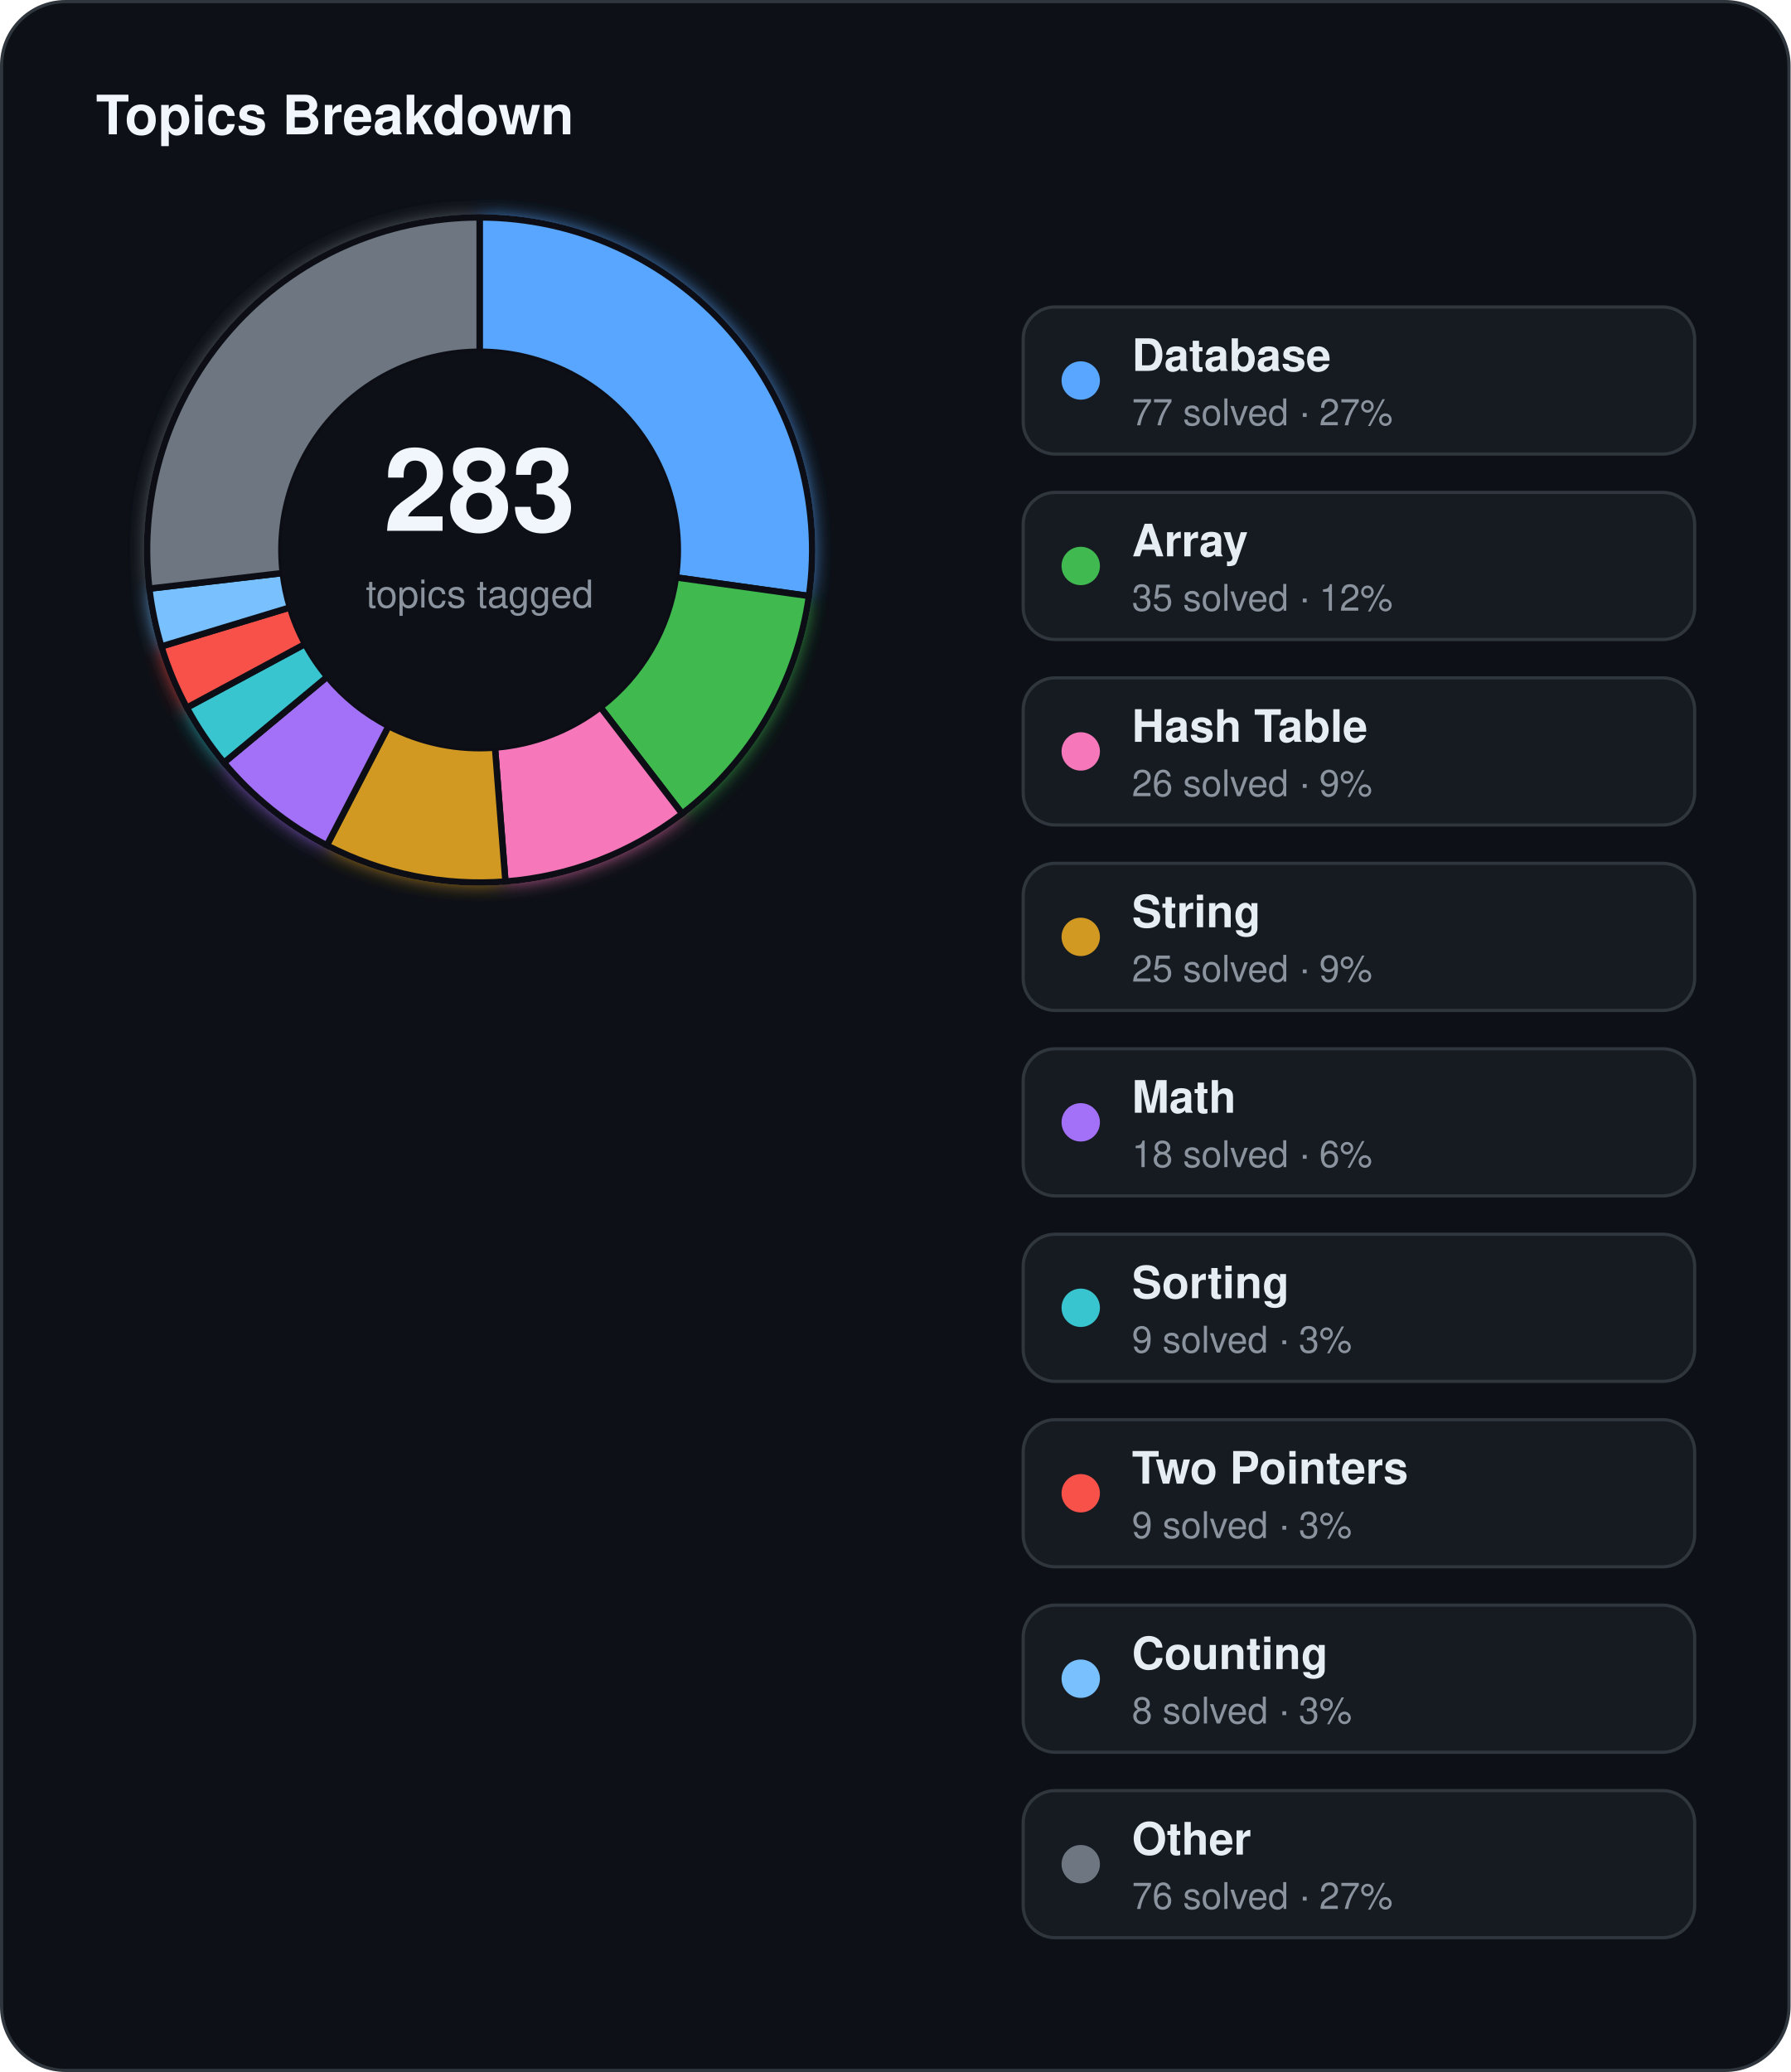
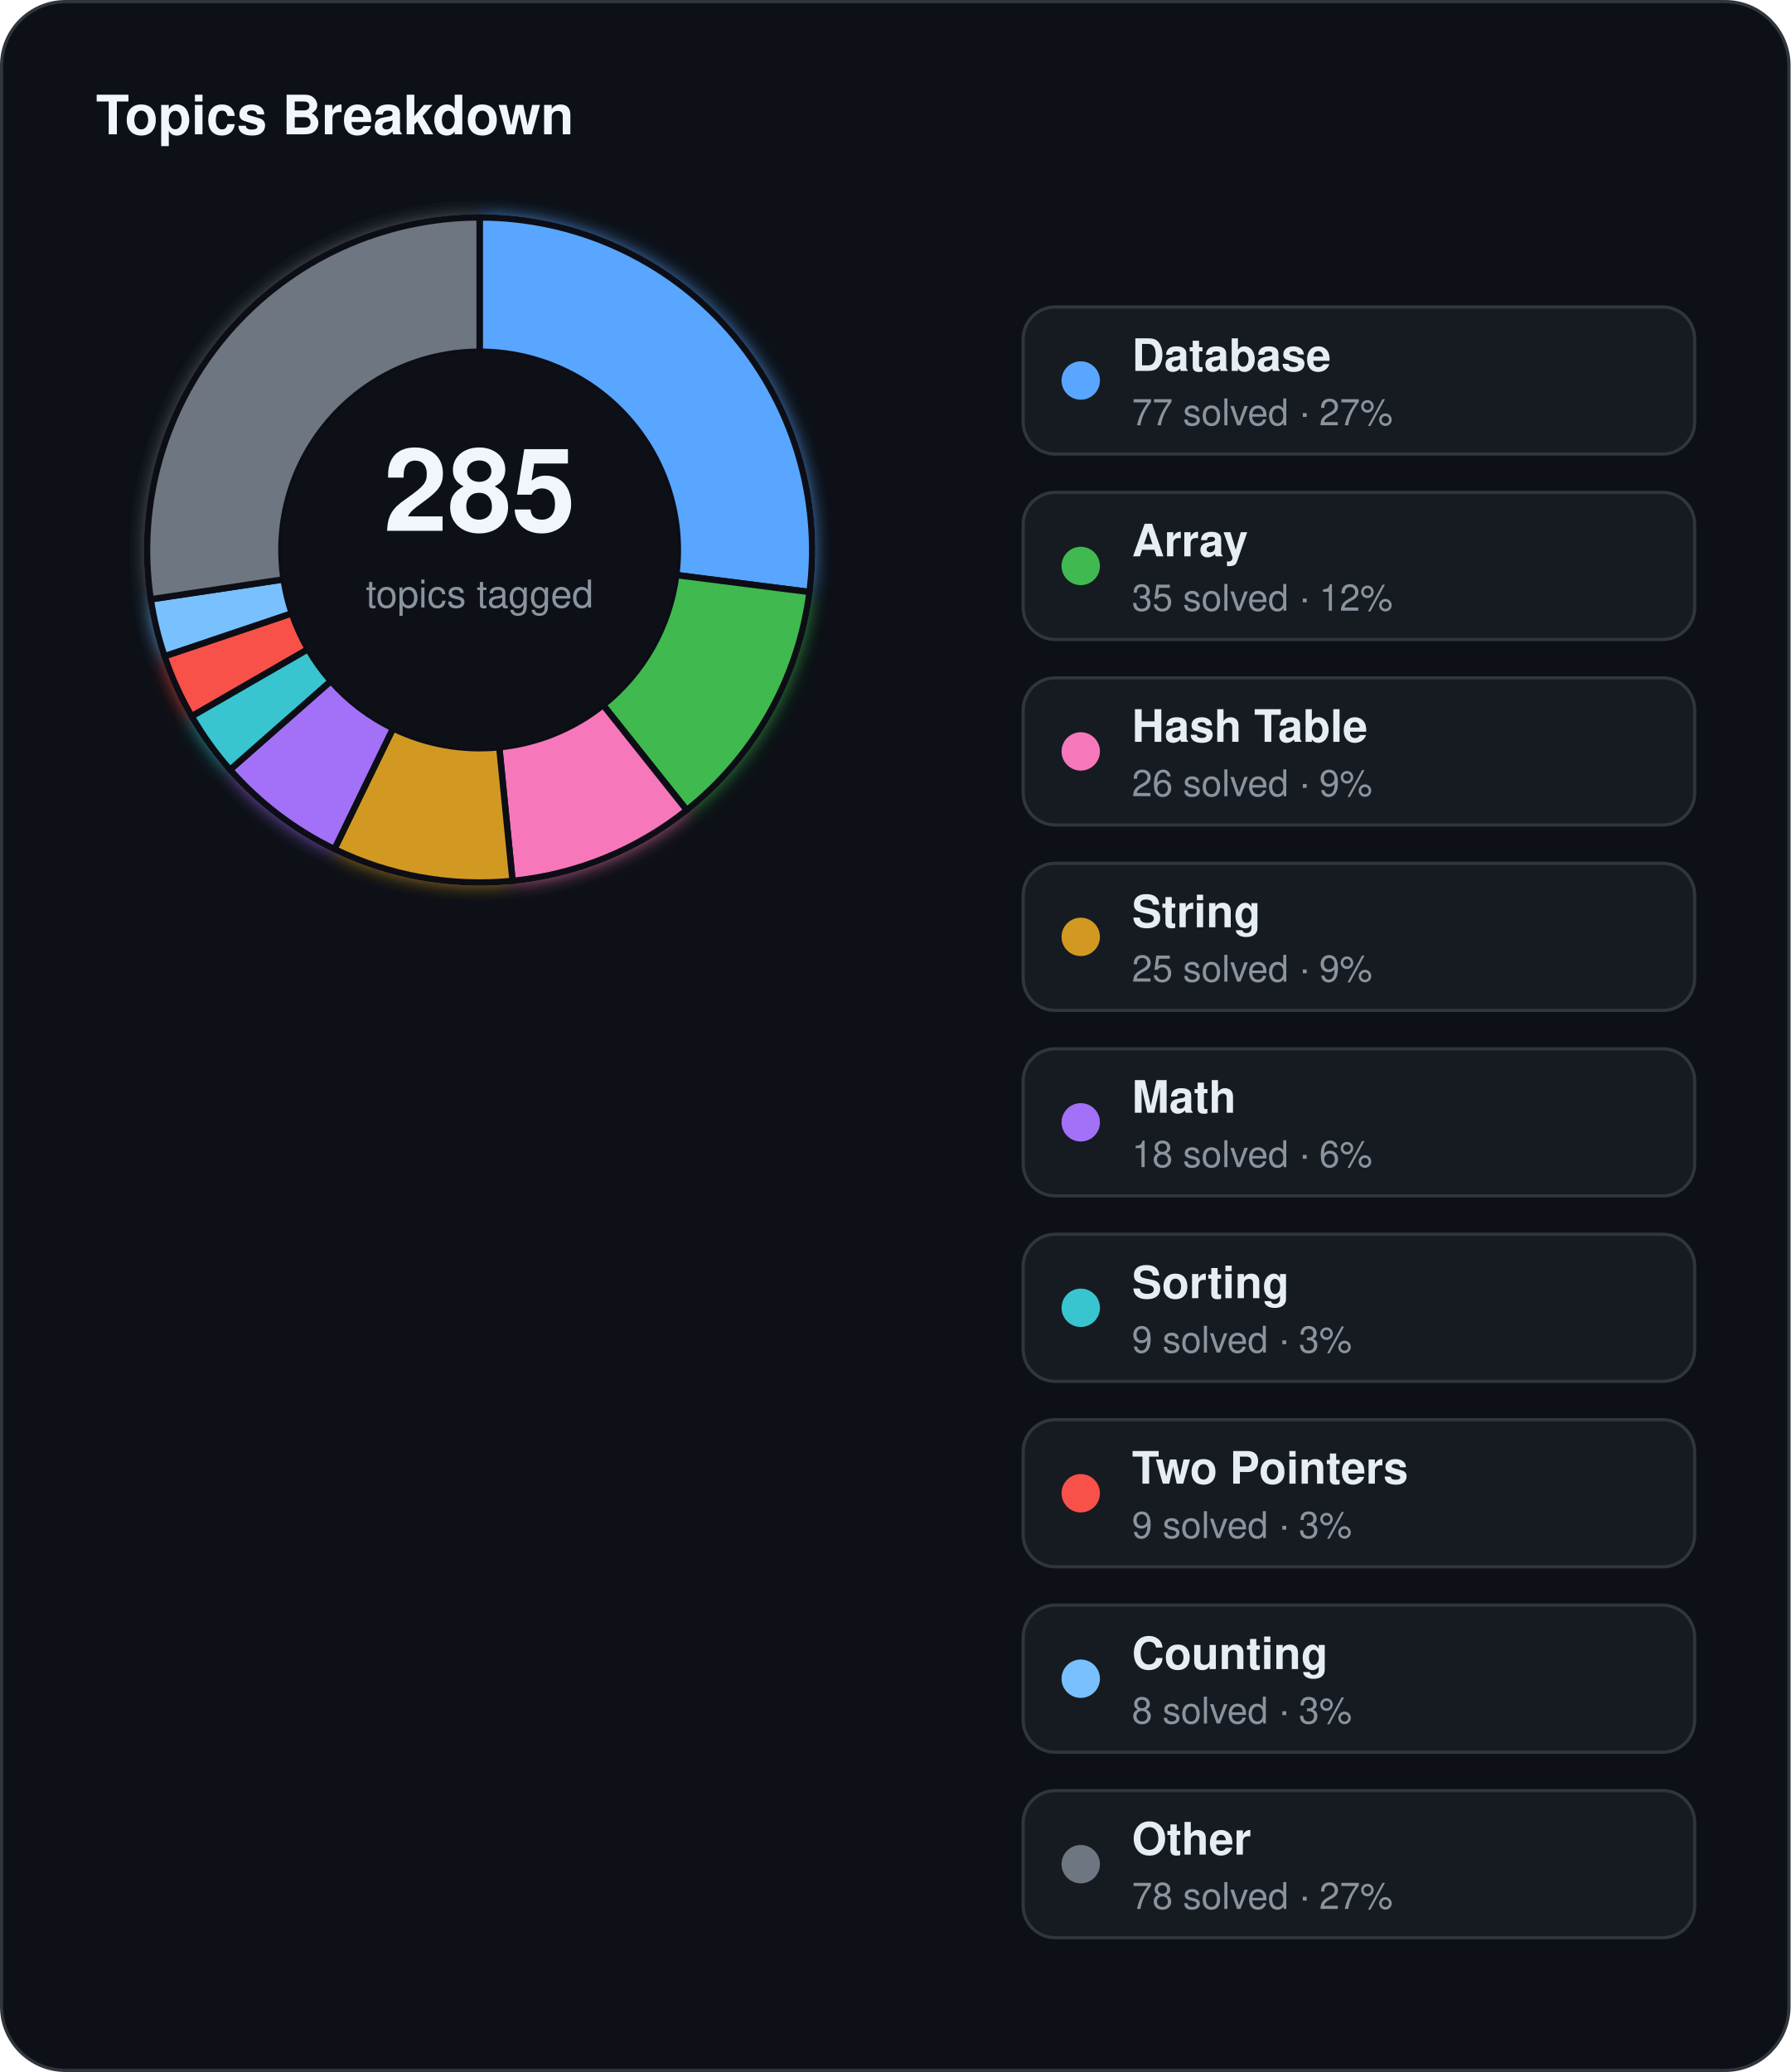
<svg xmlns="http://www.w3.org/2000/svg" width="560" height="648" viewBox="0 0 560 648">
  <defs>
    <filter id="topics-glow" x="-60%" y="-60%" width="220%" height="220%">
      <feGaussianBlur stdDeviation="3" result="blur" />
      <feMerge>
        <feMergeNode in="blur" />
        <feMergeNode in="SourceGraphic" />
      </feMerge>
    </filter>
  </defs>
  <rect x="0.5" y="0.5" width="559" height="647" rx="20" fill="#0d1117" stroke="#30363d" stroke-width="1" />
  <text x="30" y="42" fill="#f0f6fc" font-family="Segoe UI, Helvetica, Arial, sans-serif" font-size="17" font-weight="700">Topics Breakdown</text>
  <g filter="url(#topics-glow)">
-     <path d="M 150.00,68.00 A 104,104 0 0 1 253.00,186.39 L 211.40,180.58 A 62,62 0 0 0 150.00,110.00 Z" fill="#58a6ff" stroke="#0d1117" stroke-width="2" />
-     <path d="M 253.00,186.39 A 104,104 0 0 1 213.35,254.48 L 187.77,221.17 A 62,62 0 0 0 211.40,180.58 Z" fill="#3fb950" stroke="#0d1117" stroke-width="2" />
-     <path d="M 213.35,254.48 A 104,104 0 0 1 158.07,275.69 L 154.81,233.81 A 62,62 0 0 0 187.77,221.17 Z" fill="#f778ba" stroke="#0d1117" stroke-width="2" />
-     <path d="M 158.07,275.69 A 104,104 0 0 1 102.22,264.37 L 121.52,227.07 A 62,62 0 0 0 154.81,233.81 Z" fill="#d29922" stroke="#0d1117" stroke-width="2" />
-     <path d="M 102.22,264.37 A 104,104 0 0 1 70.04,238.51 L 102.33,211.65 A 62,62 0 0 0 121.52,227.07 Z" fill="#a371f7" stroke="#0d1117" stroke-width="2" />
-     <path d="M 70.04,238.51 A 104,104 0 0 1 58.43,221.31 L 95.41,201.40 A 62,62 0 0 0 102.33,211.65 Z" fill="#39c5cf" stroke="#0d1117" stroke-width="2" />
-     <path d="M 58.43,221.31 A 104,104 0 0 1 50.47,202.16 L 90.66,189.98 A 62,62 0 0 0 95.41,201.40 Z" fill="#f85149" stroke="#0d1117" stroke-width="2" />
-     <path d="M 50.47,202.16 A 104,104 0 0 1 46.71,184.09 L 88.42,179.21 A 62,62 0 0 0 90.66,189.98 Z" fill="#79c0ff" stroke="#0d1117" stroke-width="2" />
-     <path d="M 46.71,184.09 A 104,104 0 0 1 150.00,68.00 L 150.00,110.00 A 62,62 0 0 0 88.42,179.21 Z" fill="#6e7681" stroke="#0d1117" stroke-width="2" />
+     <path d="M 150.00,68.00 A 104,104 0 0 1 253.17,185.15 L 211.50,179.84 A 62,62 0 0 0 150.00,110.00 Z" fill="#58a6ff" stroke="#0d1117" stroke-width="2" />
+     <path d="M 253.17,185.15 A 104,104 0 0 1 214.78,253.36 L 188.62,220.50 A 62,62 0 0 0 211.50,179.84 Z" fill="#3fb950" stroke="#0d1117" stroke-width="2" />
+     <path d="M 214.78,253.36 A 104,104 0 0 1 160.30,275.49 L 156.14,233.70 A 62,62 0 0 0 188.62,220.50 Z" fill="#f778ba" stroke="#0d1117" stroke-width="2" />
+     <path d="M 160.30,275.49 A 104,104 0 0 1 104.58,265.56 L 122.92,227.78 A 62,62 0 0 0 156.14,233.70 Z" fill="#d29922" stroke="#0d1117" stroke-width="2" />
+     <path d="M 104.58,265.56 A 104,104 0 0 1 71.95,240.73 L 103.47,212.98 A 62,62 0 0 0 122.92,227.78 Z" fill="#a371f7" stroke="#0d1117" stroke-width="2" />
+     <path d="M 71.95,240.73 A 104,104 0 0 1 59.93,224.00 L 96.31,203.00 A 62,62 0 0 0 103.47,212.98 Z" fill="#39c5cf" stroke="#0d1117" stroke-width="2" />
+     <path d="M 59.93,224.00 A 104,104 0 0 1 51.45,205.23 L 91.25,191.81 A 62,62 0 0 0 96.31,203.00 Z" fill="#f85149" stroke="#0d1117" stroke-width="2" />
+     <path d="M 51.45,205.23 A 104,104 0 0 1 47.15,187.42 L 88.69,181.19 A 62,62 0 0 0 91.25,191.81 Z" fill="#79c0ff" stroke="#0d1117" stroke-width="2" />
+     <path d="M 47.15,187.42 A 104,104 0 0 1 150.00,68.00 L 150.00,110.00 A 62,62 0 0 0 88.69,181.19 Z" fill="#6e7681" stroke="#0d1117" stroke-width="2" />
  </g>
  <circle cx="150" cy="172" r="62" fill="#0d1117" />
-   <text x="150" y="166" text-anchor="middle" fill="#f0f6fc" font-family="Segoe UI, Helvetica, Arial, sans-serif" font-size="36" font-weight="700">283</text>
+   <text x="150" y="166" text-anchor="middle" fill="#f0f6fc" font-family="Segoe UI, Helvetica, Arial, sans-serif" font-size="36" font-weight="700">285</text>
  <text x="150" y="190" text-anchor="middle" fill="#8b949e" font-family="Segoe UI, Helvetica, Arial, sans-serif" font-size="12">topics tagged</text>
  <rect x="320" y="96" width="210" height="46" rx="10" fill="#161b22" stroke="#30363d" stroke-width="1" />
  <circle cx="338" cy="119" r="6" fill="#58a6ff" />
  <text x="354" y="116" fill="#e6edf3" font-family="Segoe UI, Helvetica, Arial, sans-serif" font-size="14" font-weight="600">Database</text>
  <text x="354" y="133" fill="#8b949e" font-family="Segoe UI, Helvetica, Arial, sans-serif" font-size="11.5">77 solved · 27%</text>
  <rect x="320" y="154" width="210" height="46" rx="10" fill="#161b22" stroke="#30363d" stroke-width="1" />
  <circle cx="338" cy="177" r="6" fill="#3fb950" />
  <text x="354" y="174" fill="#e6edf3" font-family="Segoe UI, Helvetica, Arial, sans-serif" font-size="14" font-weight="600">Array</text>
  <text x="354" y="191" fill="#8b949e" font-family="Segoe UI, Helvetica, Arial, sans-serif" font-size="11.5">35 solved · 12%</text>
  <rect x="320" y="212" width="210" height="46" rx="10" fill="#161b22" stroke="#30363d" stroke-width="1" />
  <circle cx="338" cy="235" r="6" fill="#f778ba" />
  <text x="354" y="232" fill="#e6edf3" font-family="Segoe UI, Helvetica, Arial, sans-serif" font-size="14" font-weight="600">Hash Table</text>
  <text x="354" y="249" fill="#8b949e" font-family="Segoe UI, Helvetica, Arial, sans-serif" font-size="11.5">26 solved · 9%</text>
  <rect x="320" y="270" width="210" height="46" rx="10" fill="#161b22" stroke="#30363d" stroke-width="1" />
  <circle cx="338" cy="293" r="6" fill="#d29922" />
  <text x="354" y="290" fill="#e6edf3" font-family="Segoe UI, Helvetica, Arial, sans-serif" font-size="14" font-weight="600">String</text>
  <text x="354" y="307" fill="#8b949e" font-family="Segoe UI, Helvetica, Arial, sans-serif" font-size="11.5">25 solved · 9%</text>
  <rect x="320" y="328" width="210" height="46" rx="10" fill="#161b22" stroke="#30363d" stroke-width="1" />
  <circle cx="338" cy="351" r="6" fill="#a371f7" />
  <text x="354" y="348" fill="#e6edf3" font-family="Segoe UI, Helvetica, Arial, sans-serif" font-size="14" font-weight="600">Math</text>
  <text x="354" y="365" fill="#8b949e" font-family="Segoe UI, Helvetica, Arial, sans-serif" font-size="11.5">18 solved · 6%</text>
  <rect x="320" y="386" width="210" height="46" rx="10" fill="#161b22" stroke="#30363d" stroke-width="1" />
  <circle cx="338" cy="409" r="6" fill="#39c5cf" />
  <text x="354" y="406" fill="#e6edf3" font-family="Segoe UI, Helvetica, Arial, sans-serif" font-size="14" font-weight="600">Sorting</text>
  <text x="354" y="423" fill="#8b949e" font-family="Segoe UI, Helvetica, Arial, sans-serif" font-size="11.5">9 solved · 3%</text>
  <rect x="320" y="444" width="210" height="46" rx="10" fill="#161b22" stroke="#30363d" stroke-width="1" />
  <circle cx="338" cy="467" r="6" fill="#f85149" />
  <text x="354" y="464" fill="#e6edf3" font-family="Segoe UI, Helvetica, Arial, sans-serif" font-size="14" font-weight="600">Two Pointers</text>
  <text x="354" y="481" fill="#8b949e" font-family="Segoe UI, Helvetica, Arial, sans-serif" font-size="11.5">9 solved · 3%</text>
  <rect x="320" y="502" width="210" height="46" rx="10" fill="#161b22" stroke="#30363d" stroke-width="1" />
  <circle cx="338" cy="525" r="6" fill="#79c0ff" />
  <text x="354" y="522" fill="#e6edf3" font-family="Segoe UI, Helvetica, Arial, sans-serif" font-size="14" font-weight="600">Counting</text>
  <text x="354" y="539" fill="#8b949e" font-family="Segoe UI, Helvetica, Arial, sans-serif" font-size="11.5">8 solved · 3%</text>
  <rect x="320" y="560" width="210" height="46" rx="10" fill="#161b22" stroke="#30363d" stroke-width="1" />
  <circle cx="338" cy="583" r="6" fill="#6e7681" />
  <text x="354" y="580" fill="#e6edf3" font-family="Segoe UI, Helvetica, Arial, sans-serif" font-size="14" font-weight="600">Other</text>
-   <text x="354" y="597" fill="#8b949e" font-family="Segoe UI, Helvetica, Arial, sans-serif" font-size="11.5">76 solved · 27%</text>
+   <text x="354" y="597" fill="#8b949e" font-family="Segoe UI, Helvetica, Arial, sans-serif" font-size="11.5">78 solved · 27%</text>
</svg>
